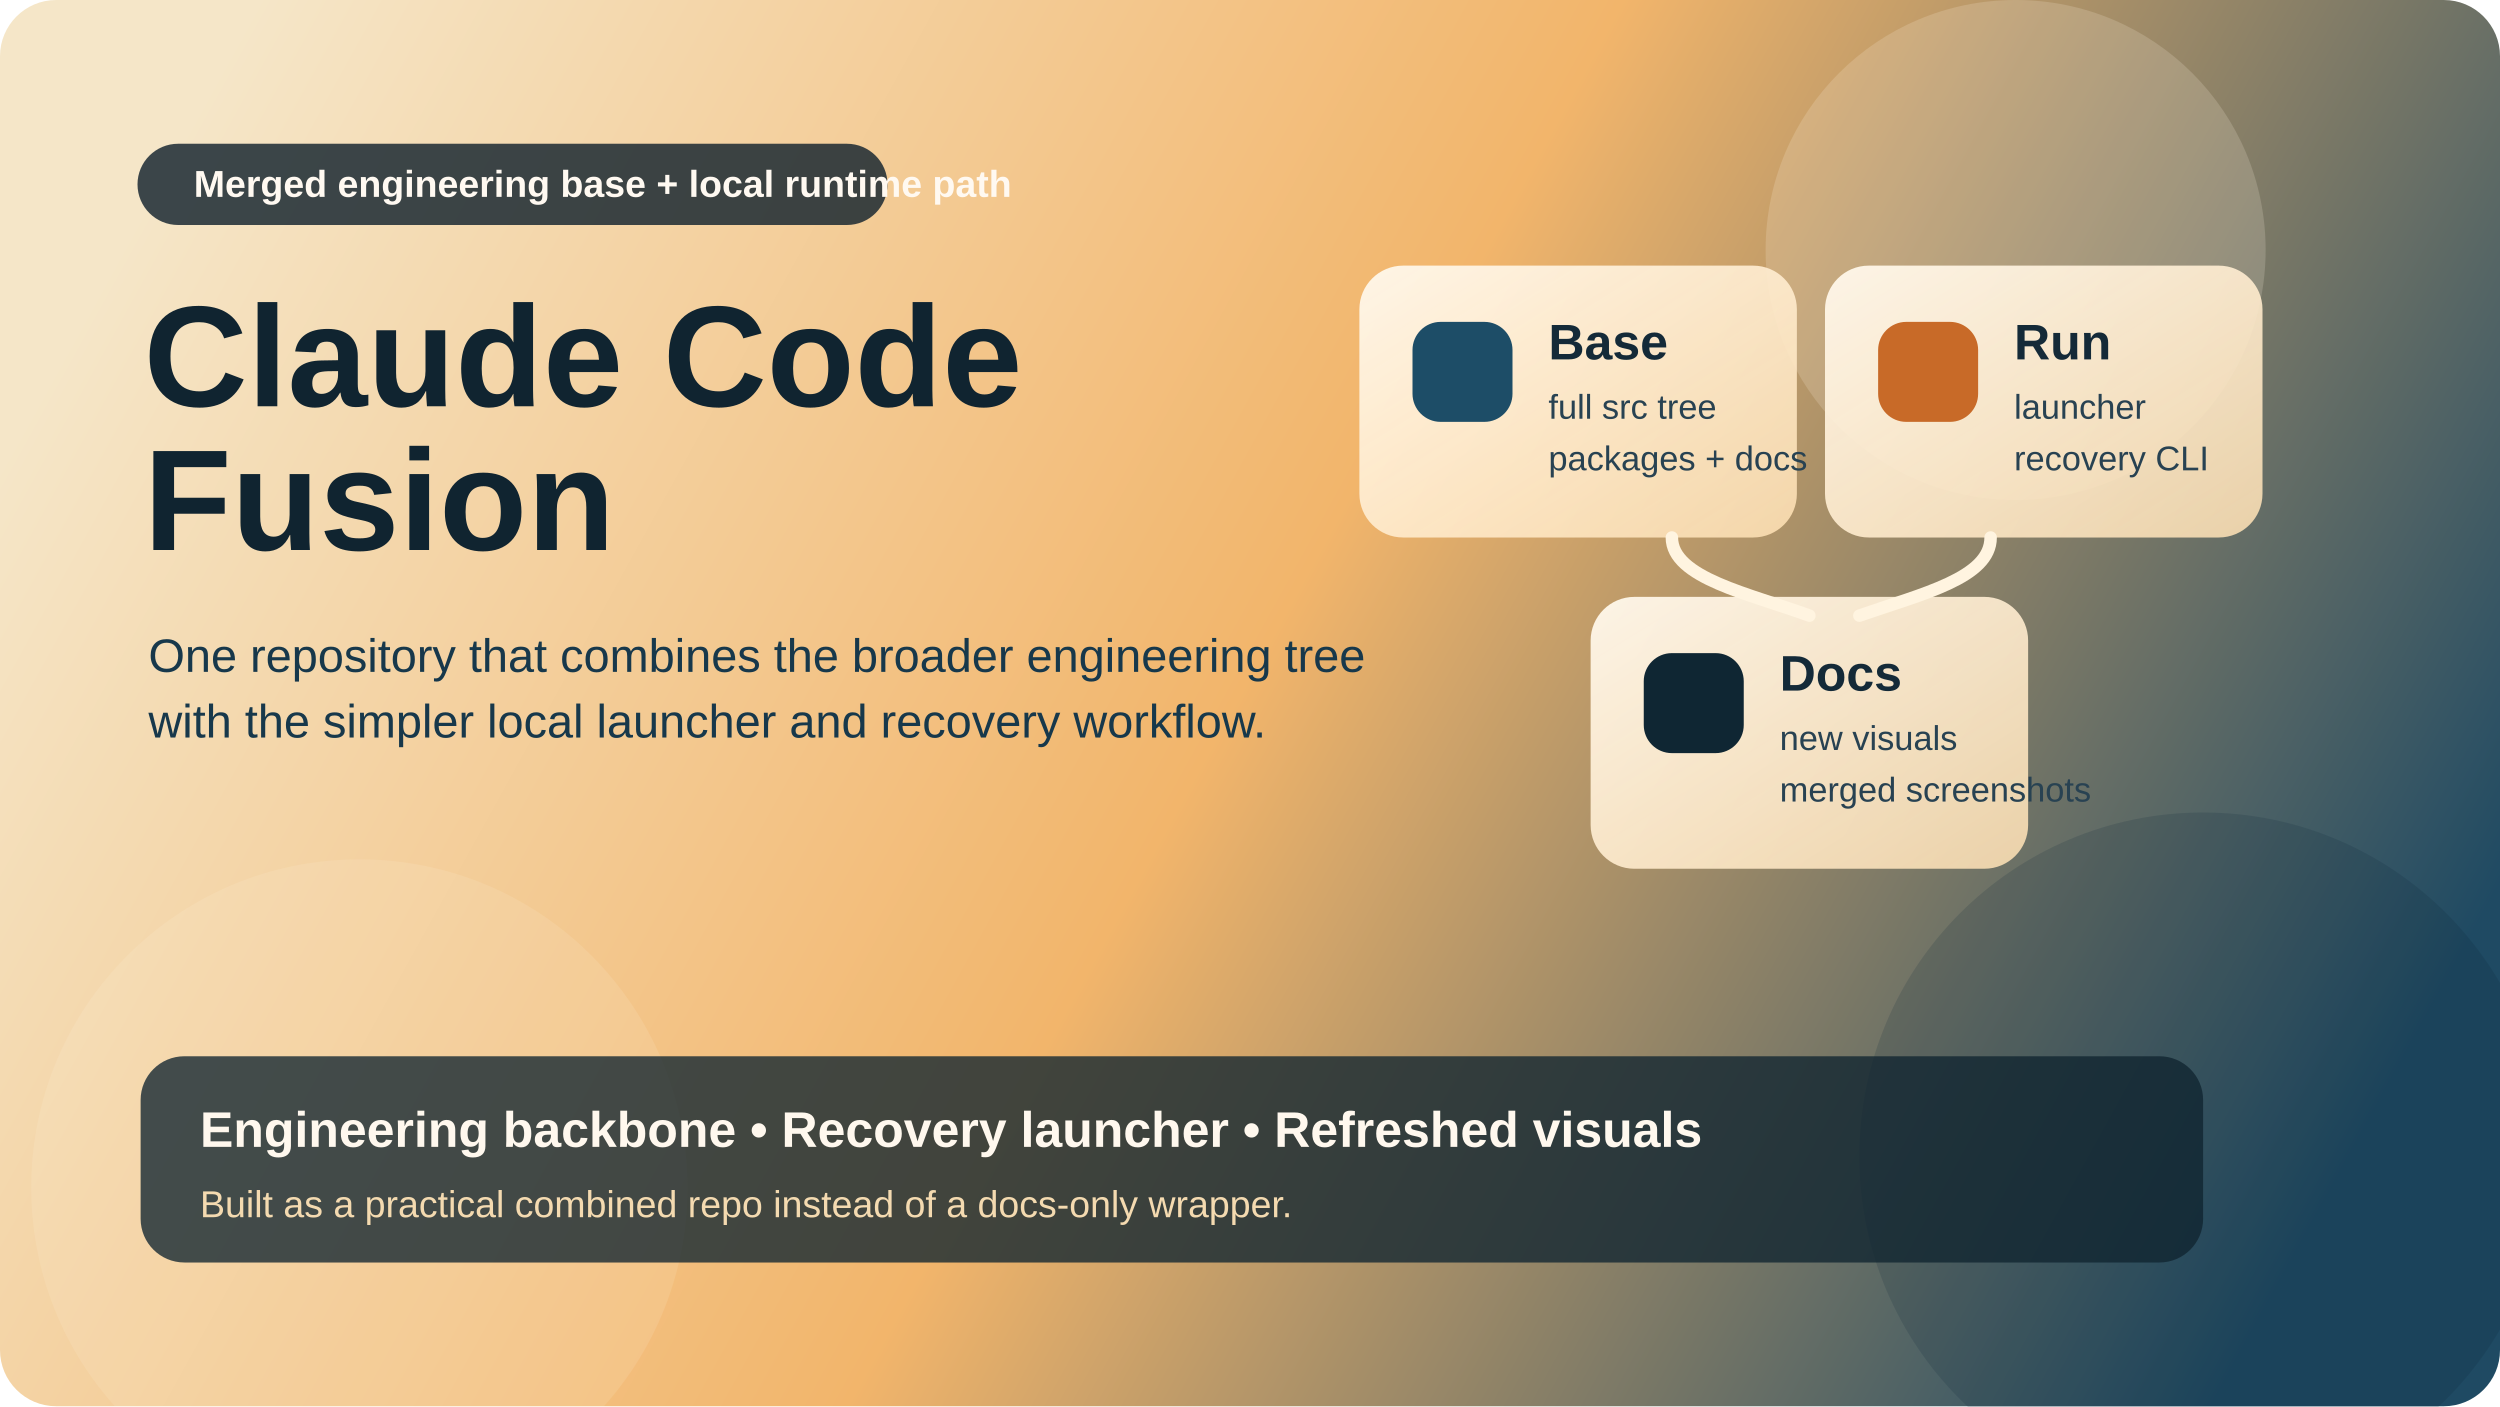
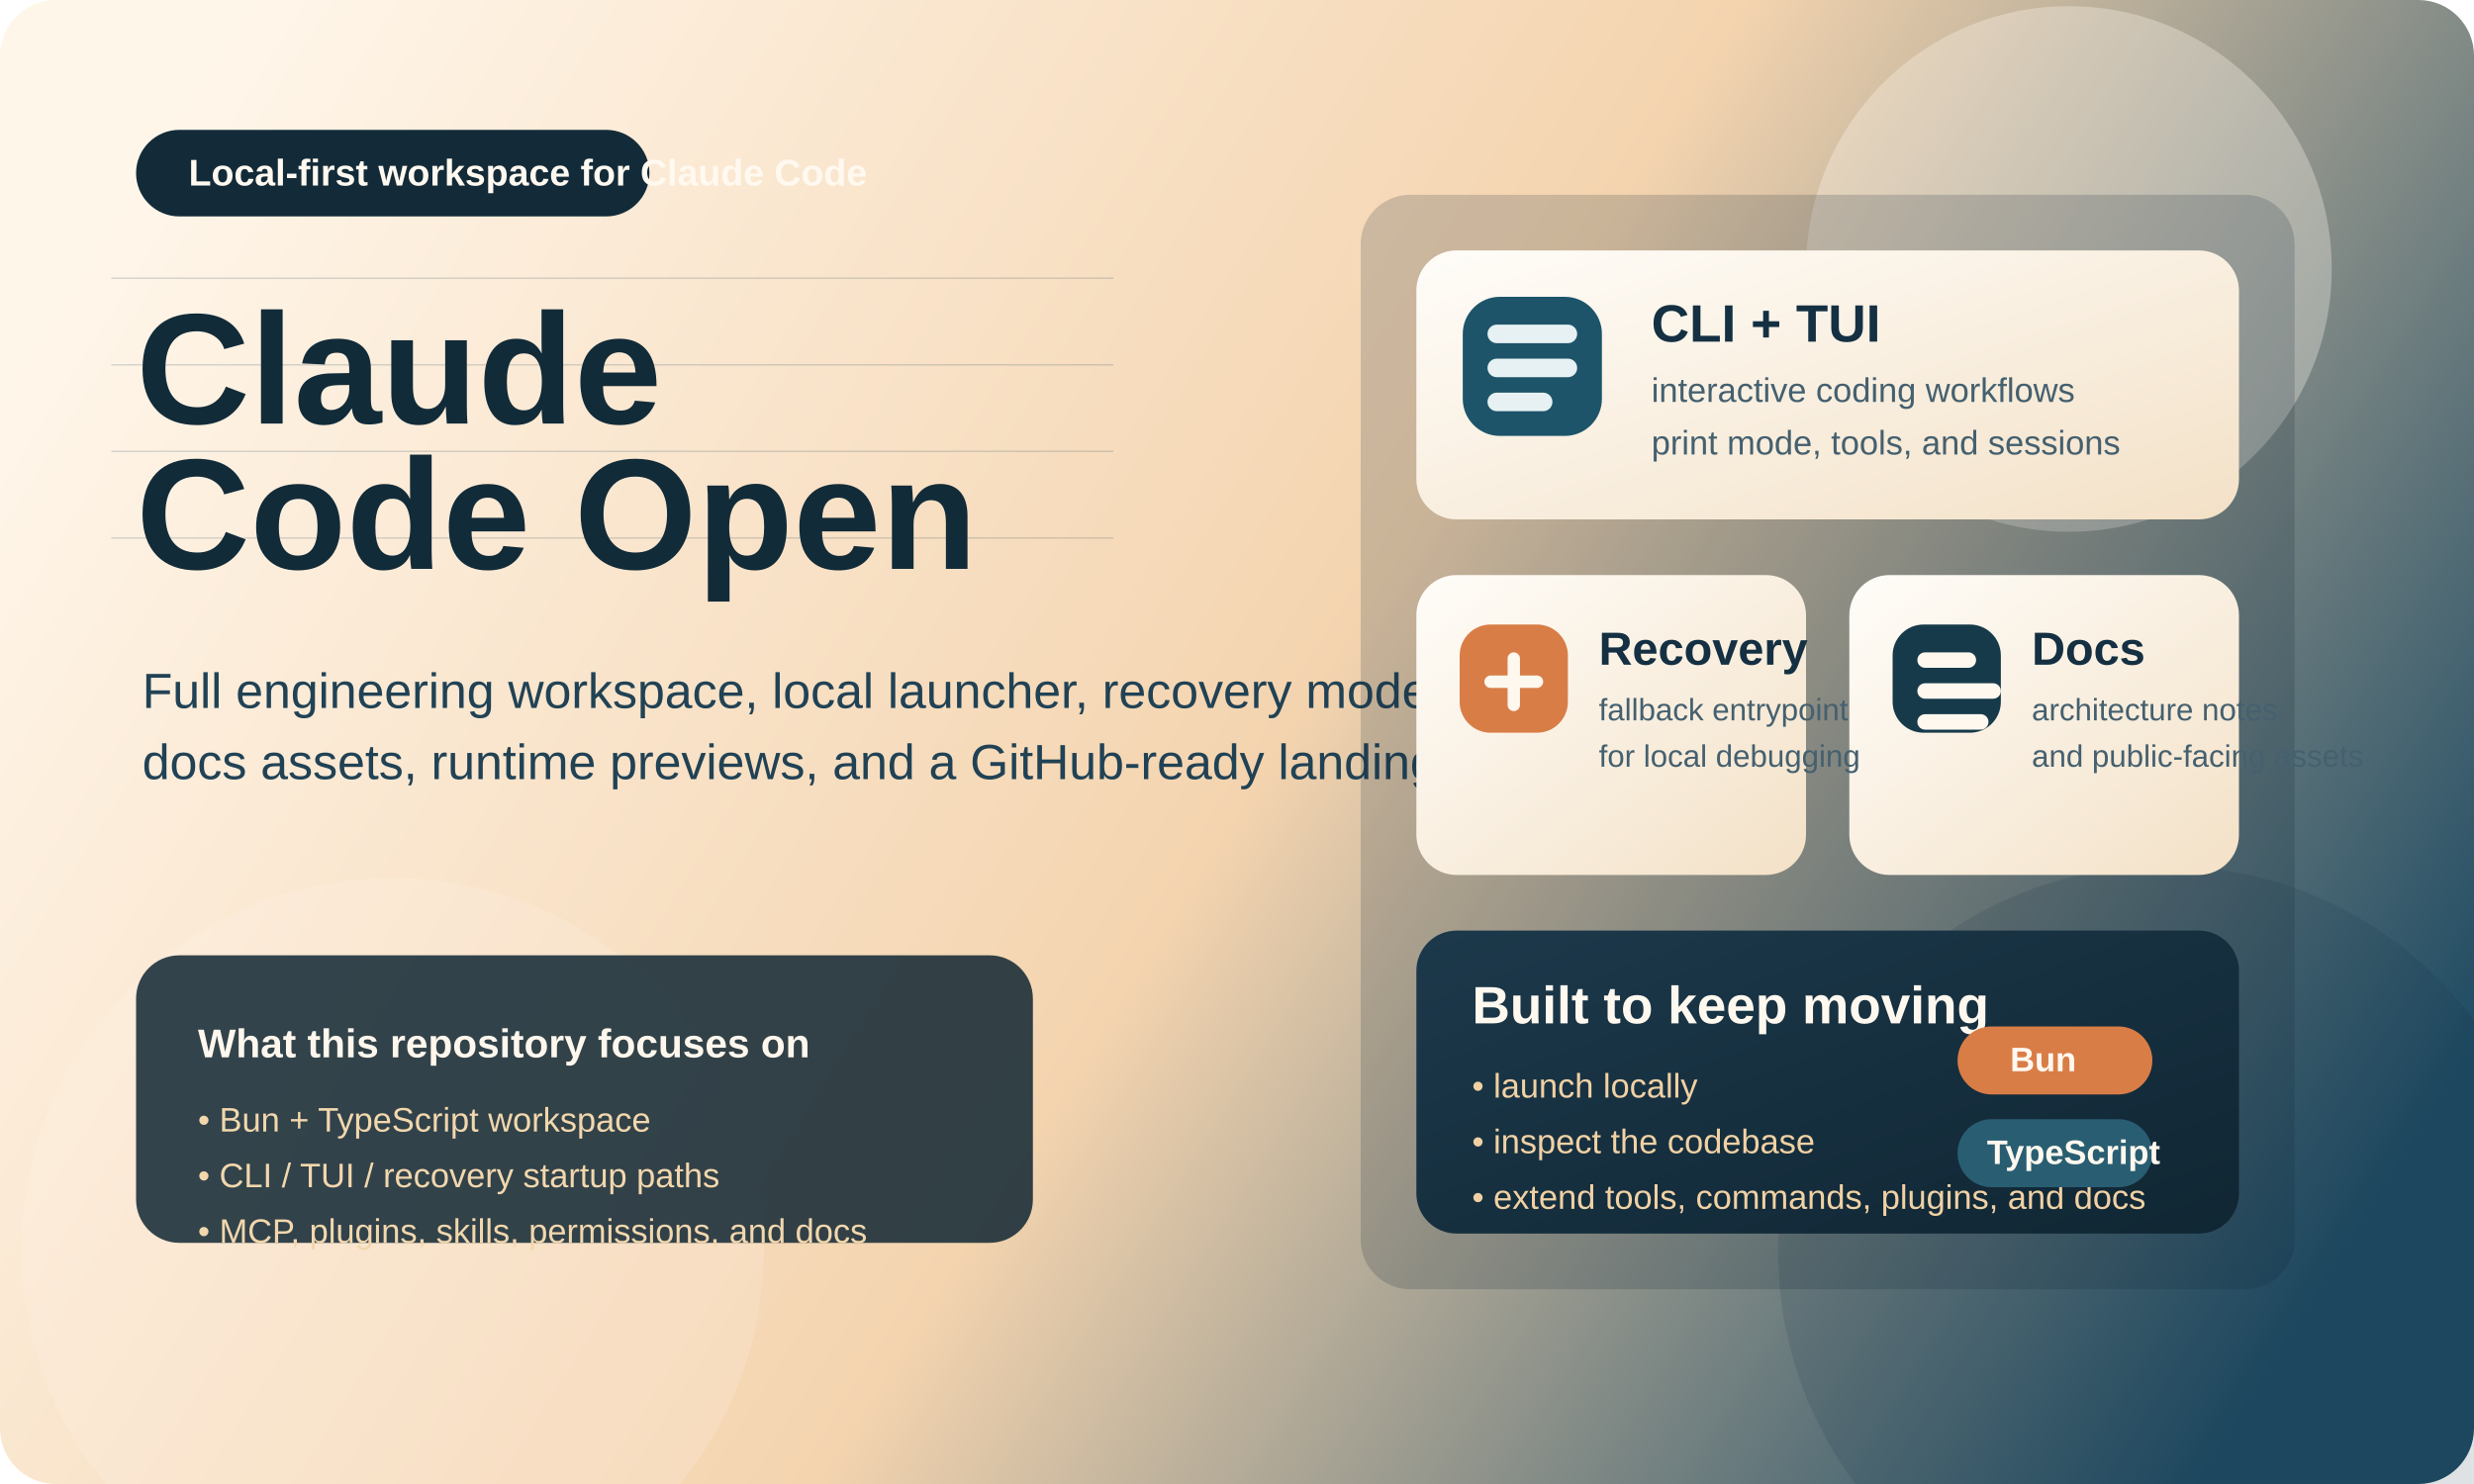
- <svg xmlns="http://www.w3.org/2000/svg" width="1600" height="900" viewBox="0 0 1600 900" fill="none">
+ <svg xmlns="http://www.w3.org/2000/svg" width="1600" height="960" viewBox="0 0 1600 960" fill="none">
  <defs>
-     <linearGradient id="bg" x1="120" y1="80" x2="1460" y2="820" gradientUnits="userSpaceOnUse">
-       <stop stop-color="#F5E6C8" />
-       <stop offset="0.5" stop-color="#F2B56B" />
-       <stop offset="1" stop-color="#1F4A63" />
+     <linearGradient id="bg" x1="120" y1="60" x2="1460" y2="900" gradientUnits="userSpaceOnUse">
+       <stop stop-color="#FFF6EA" />
+       <stop offset="0.52" stop-color="#F4D4AF" />
+       <stop offset="1" stop-color="#1F4B63" />
    </linearGradient>
-     <linearGradient id="card" x1="0" y1="0" x2="1" y2="1">
-       <stop stop-color="#FFF8EC" stop-opacity="0.95" />
-       <stop offset="1" stop-color="#FFE1B4" stop-opacity="0.86" />
+     <linearGradient id="panel" x1="0" y1="0" x2="1" y2="1">
+       <stop stop-color="#FFFDF9" />
+       <stop offset="1" stop-color="#F3E1C7" />
+     </linearGradient>
+     <linearGradient id="dark" x1="0" y1="0" x2="1" y2="1">
+       <stop stop-color="#1C394B" />
+       <stop offset="1" stop-color="#102633" />
    </linearGradient>
  </defs>
-   <rect width="1600" height="900" rx="36" fill="url(#bg)" />
-   <circle cx="1290" cy="160" r="160" fill="#FFF7E8" fill-opacity="0.18" />
-   <circle cx="1410" cy="740" r="220" fill="#0C2432" fill-opacity="0.16" />
-   <circle cx="230" cy="760" r="210" fill="#FFF7E8" fill-opacity="0.12" />
-   <rect x="88" y="92" width="480" height="52" rx="26" fill="#13232E" fill-opacity="0.82" />
-   <text x="124" y="126" fill="#FFF9F1" font-family="Arial, Helvetica, sans-serif" font-size="24" font-weight="700">Merged engineering base + local runtime path</text>
-   <text x="92" y="260" fill="#102430" font-family="Arial, Helvetica, sans-serif" font-size="92" font-weight="800">Claude Code</text>
-   <text x="92" y="352" fill="#102430" font-family="Arial, Helvetica, sans-serif" font-size="92" font-weight="800">Fusion</text>
-   <text x="95" y="430" fill="#17384B" font-family="Arial, Helvetica, sans-serif" font-size="30" font-weight="500">
-     One repository that combines the broader engineering tree
-   </text>
-   <text x="95" y="472" fill="#17384B" font-family="Arial, Helvetica, sans-serif" font-size="30" font-weight="500">
-     with the simpler local launcher and recovery workflow.
-   </text>
-   <rect x="870" y="170" width="280" height="174" rx="28" fill="url(#card)" />
-   <rect x="1168" y="170" width="280" height="174" rx="28" fill="url(#card)" />
-   <rect x="1018" y="382" width="280" height="174" rx="28" fill="url(#card)" />
-   <rect x="904" y="206" width="64" height="64" rx="18" fill="#1D4D67" />
-   <text x="991" y="230" fill="#142A38" font-family="Arial, Helvetica, sans-serif" font-size="32" font-weight="800">Base</text>
-   <text x="991" y="268" fill="#284252" font-family="Arial, Helvetica, sans-serif" font-size="22">full src tree</text>
-   <text x="991" y="301" fill="#284252" font-family="Arial, Helvetica, sans-serif" font-size="22">packages + docs</text>
-   <rect x="1202" y="206" width="64" height="64" rx="18" fill="#C86A28" />
-   <text x="1289" y="230" fill="#142A38" font-family="Arial, Helvetica, sans-serif" font-size="32" font-weight="800">Run</text>
-   <text x="1289" y="268" fill="#284252" font-family="Arial, Helvetica, sans-serif" font-size="22">launcher</text>
-   <text x="1289" y="301" fill="#284252" font-family="Arial, Helvetica, sans-serif" font-size="22">recovery CLI</text>
-   <rect x="1052" y="418" width="64" height="64" rx="18" fill="#0F2633" />
-   <text x="1139" y="442" fill="#142A38" font-family="Arial, Helvetica, sans-serif" font-size="32" font-weight="800">Docs</text>
-   <text x="1139" y="480" fill="#284252" font-family="Arial, Helvetica, sans-serif" font-size="22">new visuals</text>
-   <text x="1139" y="513" fill="#284252" font-family="Arial, Helvetica, sans-serif" font-size="22">merged screenshots</text>
-   <path d="M1070 344C1070 370 1120 380 1158 394" stroke="#FFF4E0" stroke-width="8" stroke-linecap="round" />
-   <path d="M1274 344C1274 370 1230 380 1190 394" stroke="#FFF4E0" stroke-width="8" stroke-linecap="round" />
-   <rect x="90" y="676" width="1320" height="132" rx="28" fill="#102430" fill-opacity="0.78" />
-   <text x="128" y="734" fill="#FFF8EE" font-family="Arial, Helvetica, sans-serif" font-size="32" font-weight="700">
-     Engineering backbone • Recovery launcher • Refreshed visuals
-   </text>
-   <text x="128" y="779" fill="#F4DAB0" font-family="Arial, Helvetica, sans-serif" font-size="24">
-     Built as a practical combined repo instead of a docs-only wrapper.
-   </text>
+   <rect width="1600" height="960" rx="36" fill="url(#bg)" />
+   <circle cx="1338" cy="174" r="170" fill="#FFF8EE" fill-opacity="0.32" />
+   <circle cx="1400" cy="810" r="250" fill="#113142" fill-opacity="0.14" />
+   <circle cx="254" cy="808" r="240" fill="#FFF8EE" fill-opacity="0.18" />
+   <g opacity="0.18" stroke="#22495C">
+     <path d="M72 180H720" />
+     <path d="M72 236H720" />
+     <path d="M72 292H720" />
+     <path d="M72 348H720" />
+   </g>
+   <rect x="88" y="84" width="332" height="56" rx="28" fill="#132B39" />
+   <text x="122" y="120" fill="#FFF9F0" font-family="Arial, Helvetica, sans-serif" font-size="24" font-weight="700">Local-first workspace for Claude Code</text>
+   <text x="88" y="274" fill="#122B39" font-family="Arial, Helvetica, sans-serif" font-size="102" font-weight="800">Claude</text>
+   <text x="88" y="368" fill="#122B39" font-family="Arial, Helvetica, sans-serif" font-size="102" font-weight="800">Code Open</text>
+   <text x="92" y="458" fill="#214255" font-family="Arial, Helvetica, sans-serif" font-size="32" font-weight="500">Full engineering workspace, local launcher, recovery mode,</text>
+   <text x="92" y="504" fill="#214255" font-family="Arial, Helvetica, sans-serif" font-size="32" font-weight="500">docs assets, runtime previews, and a GitHub-ready landing page.</text>
+   <rect x="88" y="618" width="580" height="186" rx="28" fill="#102633" fill-opacity="0.85" />
+   <text x="128" y="684" fill="#FFF7ED" font-family="Arial, Helvetica, sans-serif" font-size="26" font-weight="700">What this repository focuses on</text>
+   <text x="128" y="732" fill="#F2D7AD" font-family="Arial, Helvetica, sans-serif" font-size="22">• Bun + TypeScript workspace</text>
+   <text x="128" y="768" fill="#F2D7AD" font-family="Arial, Helvetica, sans-serif" font-size="22">• CLI / TUI / recovery startup paths</text>
+   <text x="128" y="804" fill="#F2D7AD" font-family="Arial, Helvetica, sans-serif" font-size="22">• MCP, plugins, skills, permissions, and docs</text>
+   <g transform="translate(880 126)">
+     <rect width="604" height="708" rx="32" fill="#0F2633" fill-opacity="0.18" />
+     <rect x="36" y="36" width="532" height="174" rx="26" fill="url(#panel)" />
+     <rect x="66" y="66" width="90" height="90" rx="24" fill="#1D546A" />
+     <rect x="82" y="84" width="58" height="12" rx="6" fill="#E7F1F3" />
+     <rect x="82" y="106" width="58" height="12" rx="6" fill="#E7F1F3" />
+     <rect x="82" y="128" width="42" height="12" rx="6" fill="#E7F1F3" />
+     <text x="188" y="95" fill="#143042" font-family="Arial, Helvetica, sans-serif" font-size="34" font-weight="800">CLI + TUI</text>
+     <text x="188" y="134" fill="#45606F" font-family="Arial, Helvetica, sans-serif" font-size="22">interactive coding workflows</text>
+     <text x="188" y="168" fill="#45606F" font-family="Arial, Helvetica, sans-serif" font-size="22">print mode, tools, and sessions</text>
+     <rect x="36" y="246" width="252" height="194" rx="26" fill="url(#panel)" />
+     <rect x="316" y="246" width="252" height="194" rx="26" fill="url(#panel)" />
+     <rect x="64" y="278" width="70" height="70" rx="20" fill="#D97D47" />
+     <path d="M84 315H114" stroke="#FFF8EF" stroke-width="8" stroke-linecap="round" />
+     <path d="M99 300V330" stroke="#FFF8EF" stroke-width="8" stroke-linecap="round" />
+     <text x="154" y="304" fill="#143042" font-family="Arial, Helvetica, sans-serif" font-size="30" font-weight="800">Recovery</text>
+     <text x="154" y="340" fill="#45606F" font-family="Arial, Helvetica, sans-serif" font-size="20">fallback entrypoint</text>
+     <text x="154" y="370" fill="#45606F" font-family="Arial, Helvetica, sans-serif" font-size="20">for local debugging</text>
+     <rect x="344" y="278" width="70" height="70" rx="20" fill="#173A4A" />
+     <rect x="360" y="296" width="38" height="10" rx="5" fill="#FFF8EF" />
+     <rect x="360" y="316" width="54" height="10" rx="5" fill="#FFF8EF" />
+     <rect x="360" y="336" width="46" height="10" rx="5" fill="#FFF8EF" />
+     <text x="434" y="304" fill="#143042" font-family="Arial, Helvetica, sans-serif" font-size="30" font-weight="800">Docs</text>
+     <text x="434" y="340" fill="#45606F" font-family="Arial, Helvetica, sans-serif" font-size="20">architecture notes</text>
+     <text x="434" y="370" fill="#45606F" font-family="Arial, Helvetica, sans-serif" font-size="20">and public-facing assets</text>
+     <rect x="36" y="476" width="532" height="196" rx="26" fill="url(#dark)" />
+     <text x="72" y="536" fill="#FFF8EF" font-family="Arial, Helvetica, sans-serif" font-size="34" font-weight="800">Built to keep moving</text>
+     <text x="72" y="584" fill="#F1D1A4" font-family="Arial, Helvetica, sans-serif" font-size="22">• launch locally</text>
+     <text x="72" y="620" fill="#F1D1A4" font-family="Arial, Helvetica, sans-serif" font-size="22">• inspect the codebase</text>
+     <text x="72" y="656" fill="#F1D1A4" font-family="Arial, Helvetica, sans-serif" font-size="22">• extend tools, commands, plugins, and docs</text>
+     <rect x="386" y="538" width="126" height="44" rx="22" fill="#D97D47" />
+     <text x="420" y="567" fill="#FFF8EF" font-family="Arial, Helvetica, sans-serif" font-size="22" font-weight="700">Bun</text>
+     <rect x="386" y="598" width="126" height="44" rx="22" fill="#295E72" />
+     <text x="405" y="627" fill="#FFF8EF" font-family="Arial, Helvetica, sans-serif" font-size="22" font-weight="700">TypeScript</text>
+   </g>
</svg>
